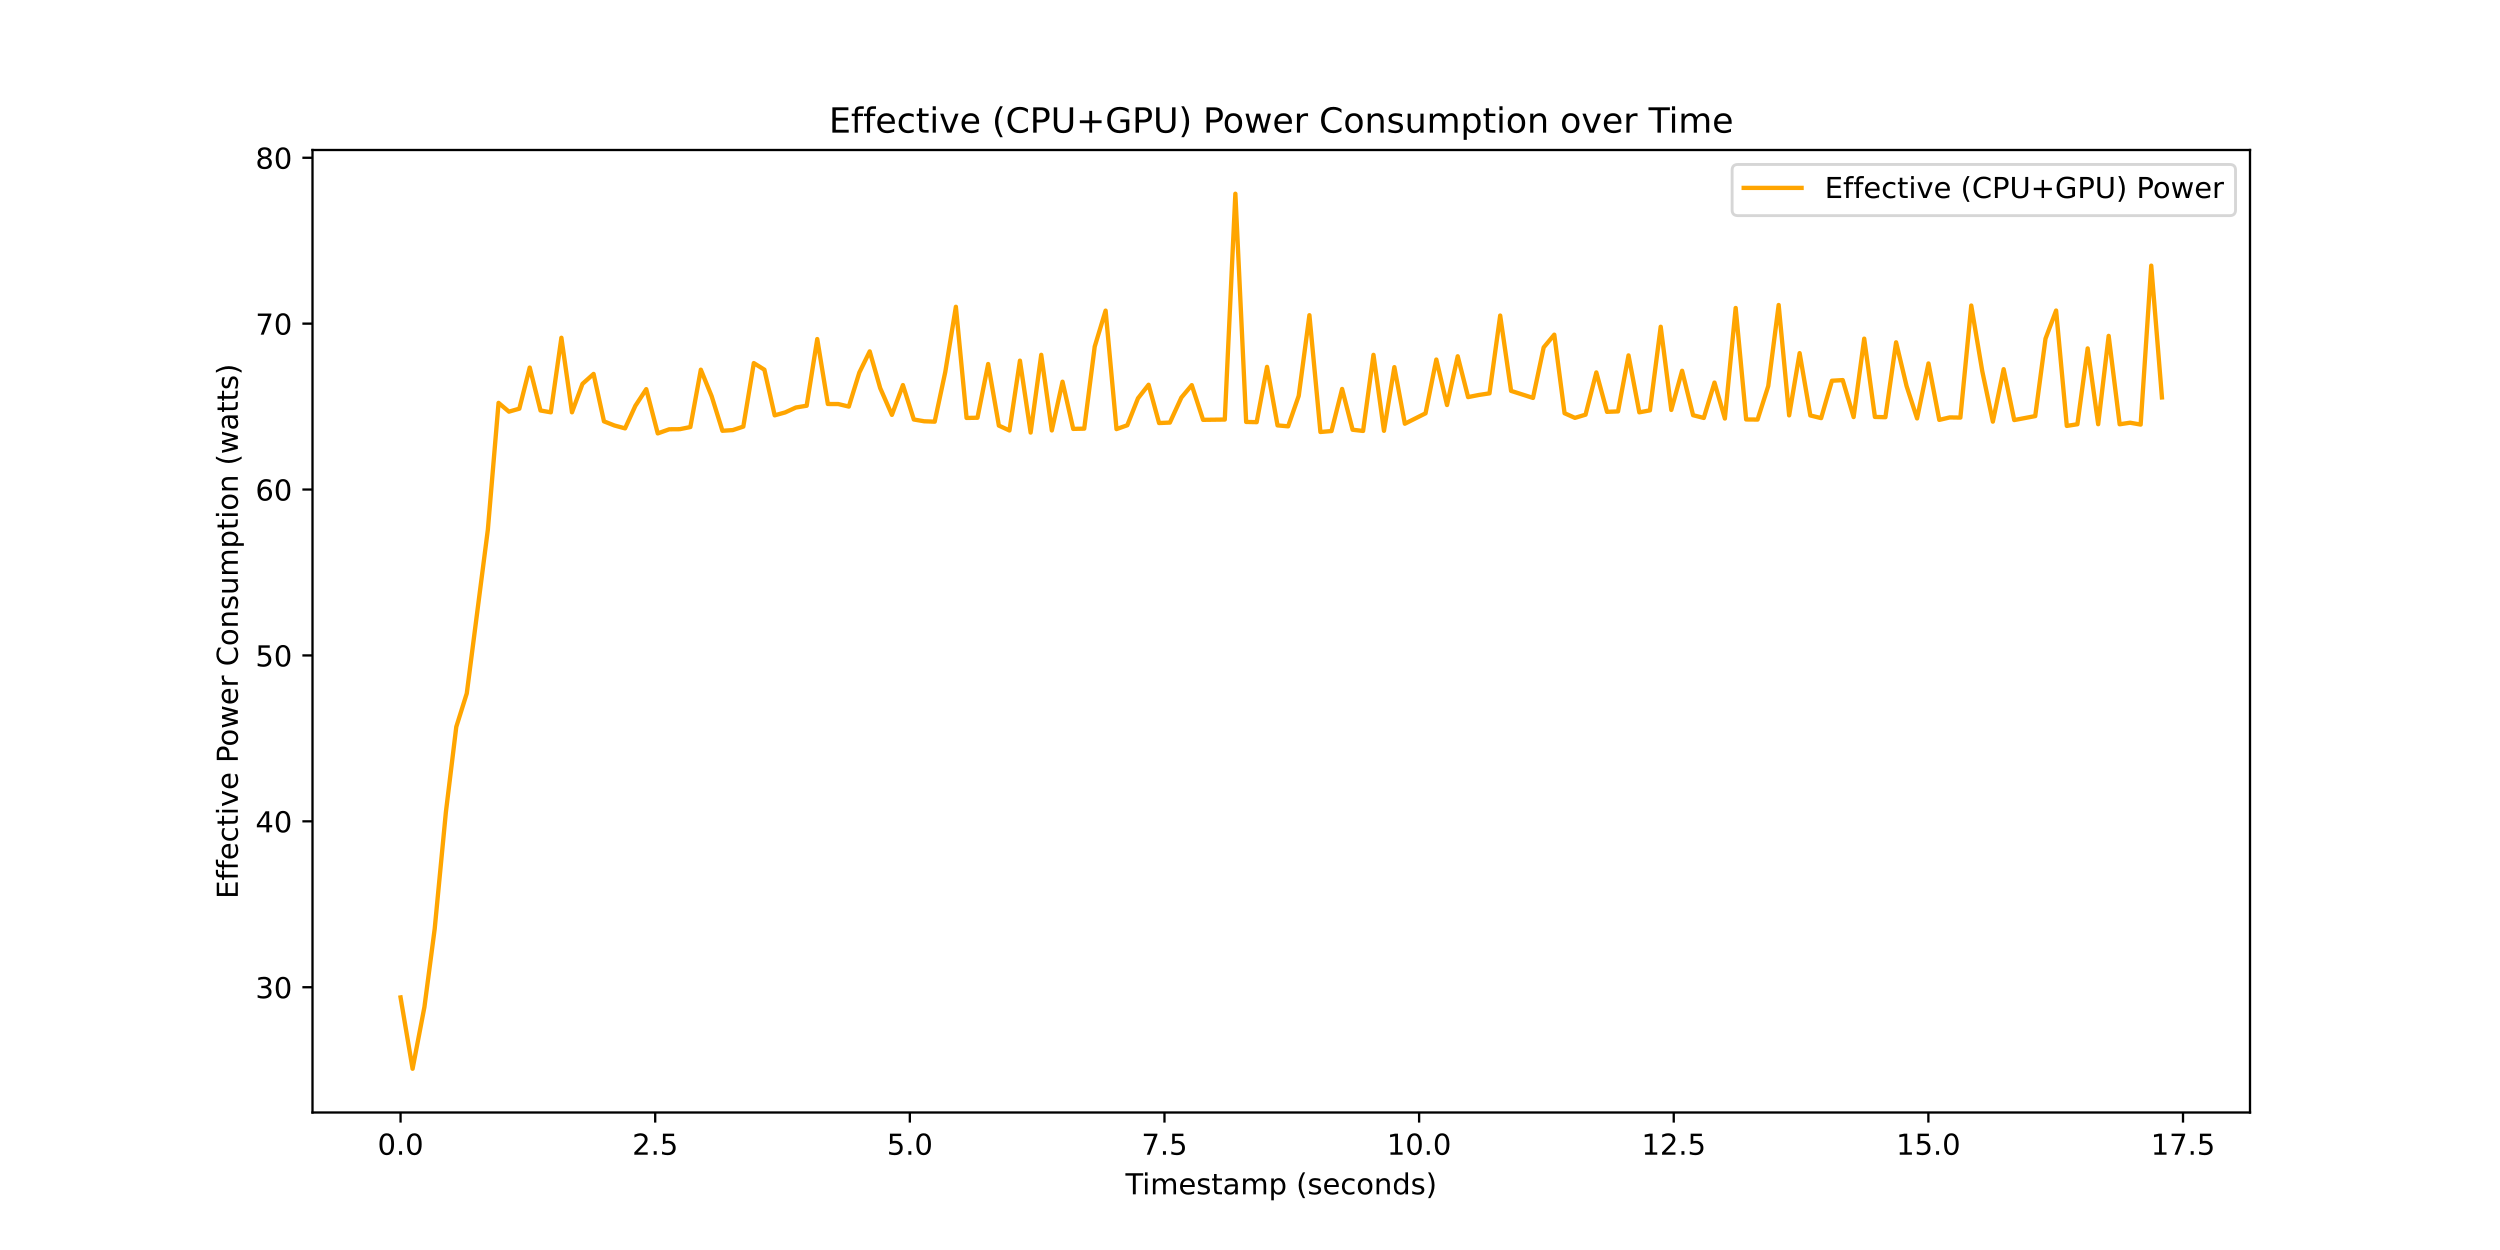
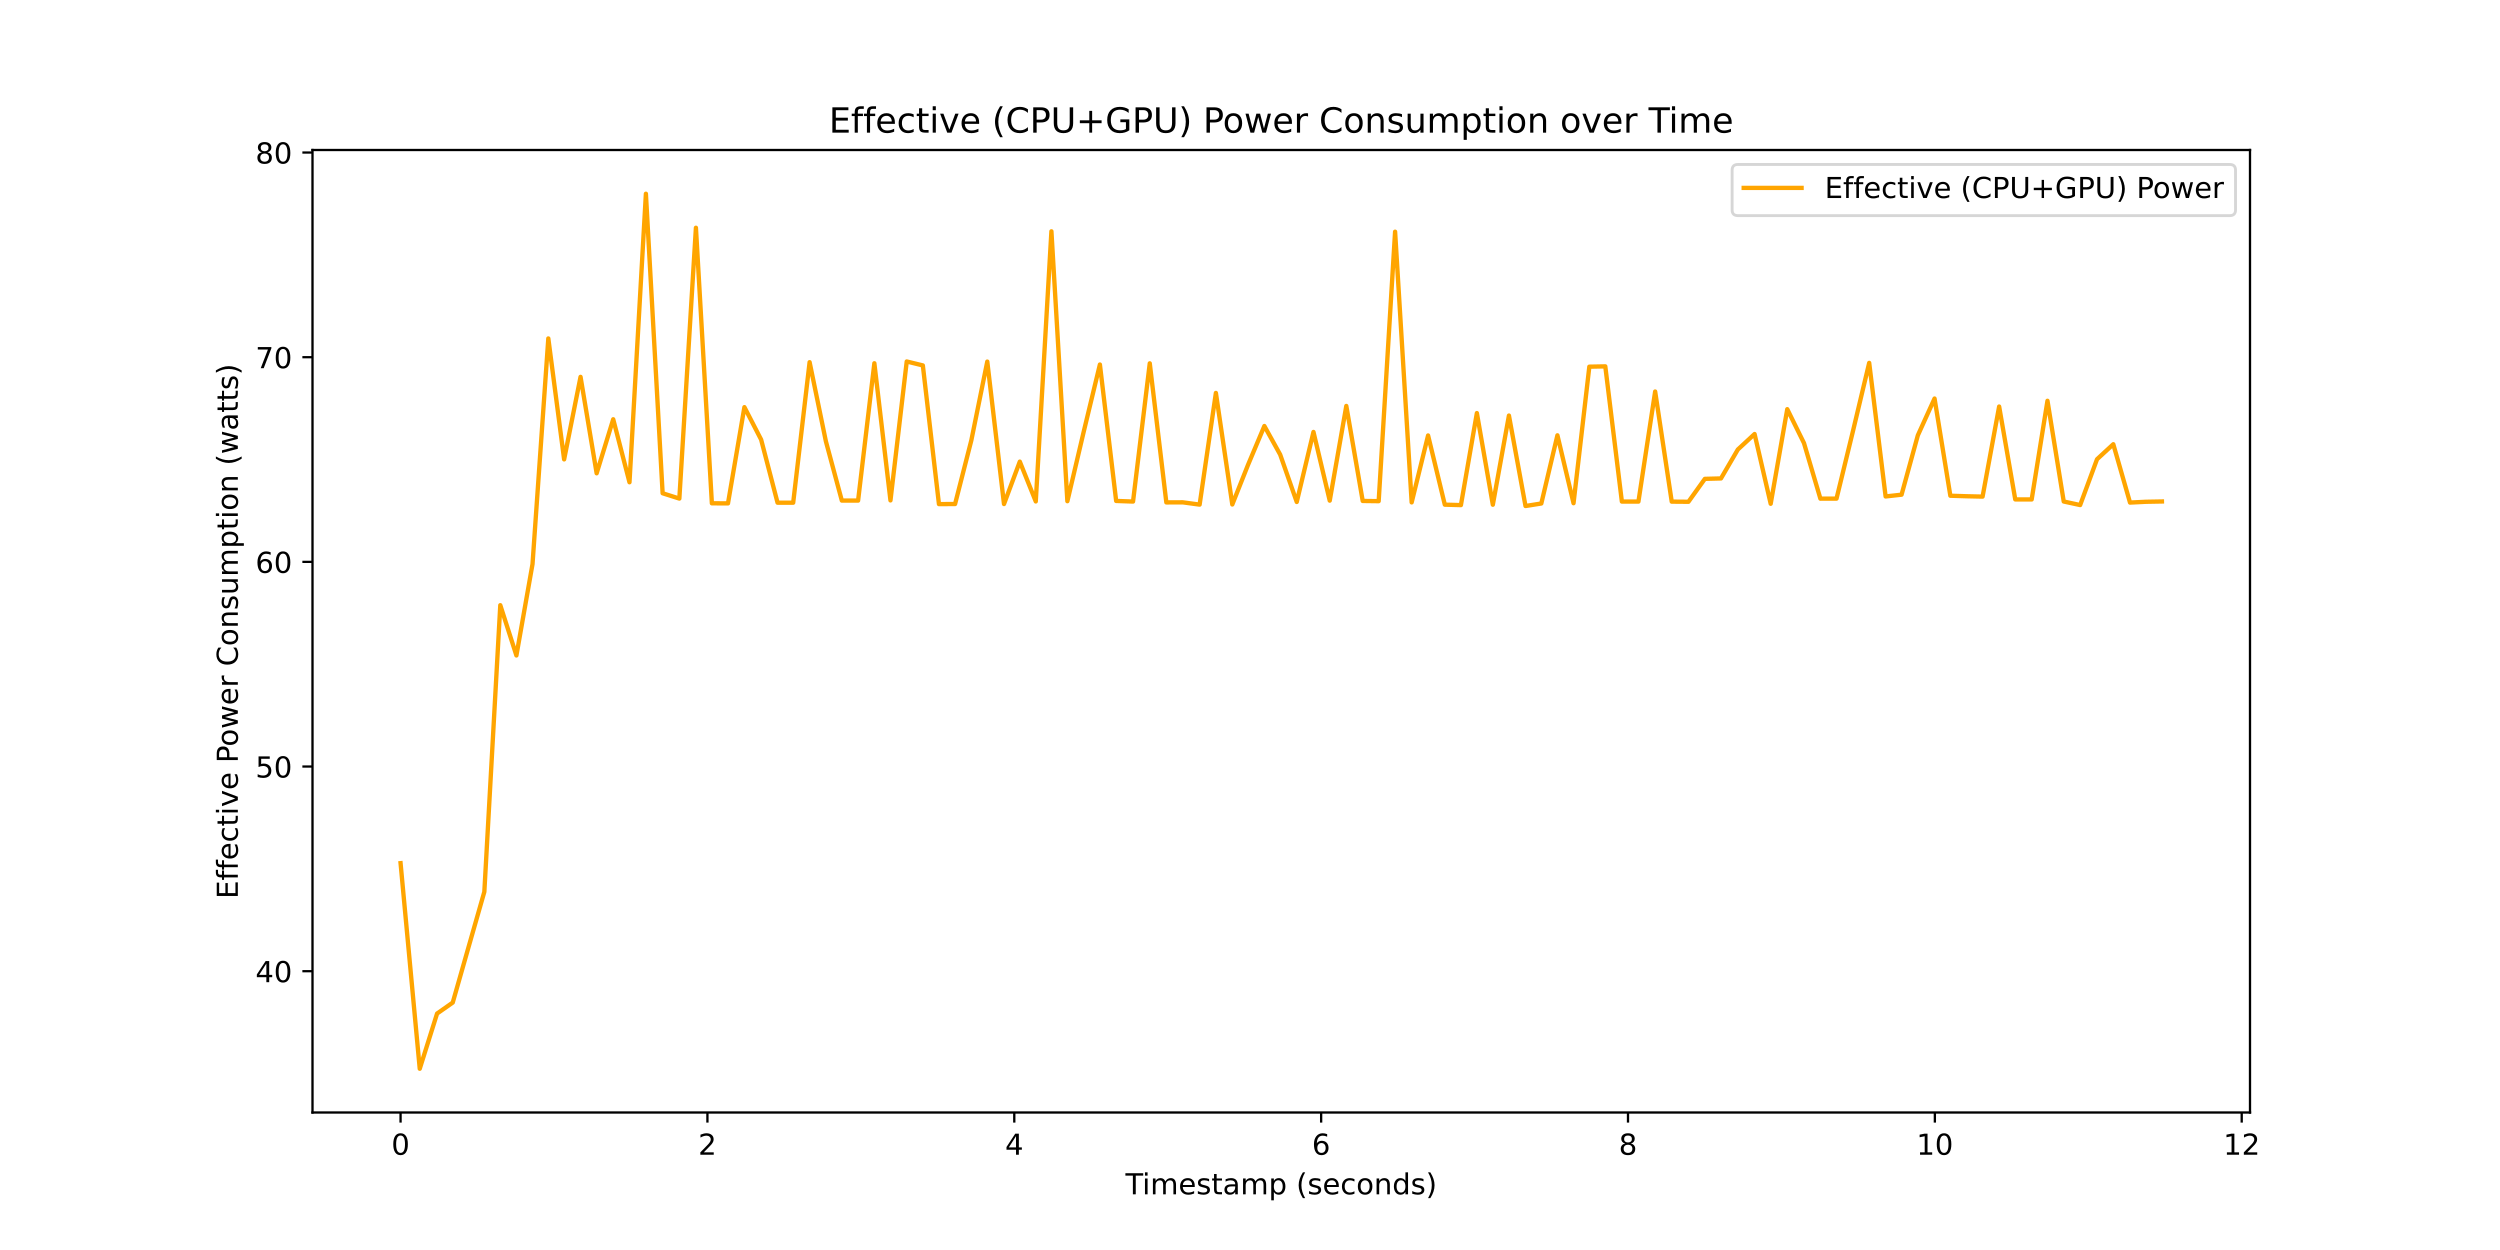
<svg xmlns="http://www.w3.org/2000/svg" xmlns:xlink="http://www.w3.org/1999/xlink" width="864pt" height="432pt" viewBox="0 0 864 432" version="1.1">
  <defs>
    <style type="text/css">*{stroke-linejoin: round; stroke-linecap: butt}</style>
  </defs>
  <g id="figure_1">
    <g id="patch_1">
      <path d="M 0 432  L 864 432  L 864 0  L 0 0  z " style="fill: #ffffff" />
    </g>
    <g id="axes_1">
      <g id="patch_2">
        <path d="M 108 384.48  L 777.6 384.48  L 777.6 51.84  L 108 51.84  z " style="fill: #ffffff" />
      </g>
      <g id="matplotlib.axis_1">
        <g id="xtick_1">
          <g id="line2d_1">
            <defs>
-               <path id="m650b37240f" d="M 0 0  L 0 3.5  " style="stroke: #000000; stroke-width: 0.8" />
+               <path id="me45b0691c6" d="M 0 0  L 0 3.5  " style="stroke: #000000; stroke-width: 0.8" />
            </defs>
            <g>
-               <use xlink:href="#m650b37240f" x="138.436" y="384.48" style="stroke: #000000; stroke-width: 0.8" />
+               <use xlink:href="#me45b0691c6" x="138.436" y="384.48" style="stroke: #000000; stroke-width: 0.8" />
            </g>
          </g>
          <g id="text_1">
-             <g transform="translate(130.4848 399.0784) scale(0.1 -0.1)">
+             <g transform="translate(135.2551 399.0784) scale(0.1 -0.1)">
              <defs>
                <path id="DejaVuSans-30" d="M 2034 4250  Q 1547 4250 1301 3770  Q 1056 3291 1056 2328  Q 1056 1369 1301 889  Q 1547 409 2034 409  Q 2525 409 2770 889  Q 3016 1369 3016 2328  Q 3016 3291 2770 3770  Q 2525 4250 2034 4250  z M 2034 4750  Q 2819 4750 3233 4129  Q 3647 3509 3647 2328  Q 3647 1150 3233 529  Q 2819 -91 2034 -91  Q 1250 -91 836 529  Q 422 1150 422 2328  Q 422 3509 836 4129  Q 1250 4750 2034 4750  z " transform="scale(0.015625)" />
-                 <path id="DejaVuSans-2e" d="M 684 794  L 1344 794  L 1344 0  L 684 0  L 684 794  z " transform="scale(0.015625)" />
              </defs>
              <use xlink:href="#DejaVuSans-30" />
-               <use xlink:href="#DejaVuSans-2e" x="63.623" />
-               <use xlink:href="#DejaVuSans-30" x="95.41" />
            </g>
          </g>
        </g>
        <g id="xtick_2">
          <g id="line2d_2">
            <g>
-               <use xlink:href="#m650b37240f" x="226.438" y="384.48" style="stroke: #000000; stroke-width: 0.8" />
+               <use xlink:href="#me45b0691c6" x="244.486" y="384.48" style="stroke: #000000; stroke-width: 0.8" />
            </g>
          </g>
          <g id="text_2">
-             <g transform="translate(218.4868 399.0784) scale(0.1 -0.1)">
+             <g transform="translate(241.3052 399.0784) scale(0.1 -0.1)">
              <defs>
                <path id="DejaVuSans-32" d="M 1228 531  L 3431 531  L 3431 0  L 469 0  L 469 531  Q 828 903 1448 1529  Q 2069 2156 2228 2338  Q 2531 2678 2651 2914  Q 2772 3150 2772 3378  Q 2772 3750 2511 3984  Q 2250 4219 1831 4219  Q 1534 4219 1204 4116  Q 875 4013 500 3803  L 500 4441  Q 881 4594 1212 4672  Q 1544 4750 1819 4750  Q 2544 4750 2975 4387  Q 3406 4025 3406 3419  Q 3406 3131 3298 2873  Q 3191 2616 2906 2266  Q 2828 2175 2409 1742  Q 1991 1309 1228 531  z " transform="scale(0.015625)" />
-                 <path id="DejaVuSans-35" d="M 691 4666  L 3169 4666  L 3169 4134  L 1269 4134  L 1269 2991  Q 1406 3038 1543 3061  Q 1681 3084 1819 3084  Q 2600 3084 3056 2656  Q 3513 2228 3513 1497  Q 3513 744 3044 326  Q 2575 -91 1722 -91  Q 1428 -91 1123 -41  Q 819 9 494 109  L 494 744  Q 775 591 1075 516  Q 1375 441 1709 441  Q 2250 441 2565 725  Q 2881 1009 2881 1497  Q 2881 1984 2565 2268  Q 2250 2553 1709 2553  Q 1456 2553 1204 2497  Q 953 2441 691 2322  L 691 4666  z " transform="scale(0.015625)" />
              </defs>
              <use xlink:href="#DejaVuSans-32" />
-               <use xlink:href="#DejaVuSans-2e" x="63.623" />
-               <use xlink:href="#DejaVuSans-35" x="95.41" />
            </g>
          </g>
        </g>
        <g id="xtick_3">
          <g id="line2d_3">
            <g>
-               <use xlink:href="#m650b37240f" x="314.44" y="384.48" style="stroke: #000000; stroke-width: 0.8" />
+               <use xlink:href="#me45b0691c6" x="350.536" y="384.48" style="stroke: #000000; stroke-width: 0.8" />
            </g>
          </g>
          <g id="text_3">
-             <g transform="translate(306.4888 399.0784) scale(0.1 -0.1)">
-               <use xlink:href="#DejaVuSans-35" />
-               <use xlink:href="#DejaVuSans-2e" x="63.623" />
-               <use xlink:href="#DejaVuSans-30" x="95.41" />
+             <g transform="translate(347.3552 399.0784) scale(0.1 -0.1)">
+               <defs>
+                 <path id="DejaVuSans-34" d="M 2419 4116  L 825 1625  L 2419 1625  L 2419 4116  z M 2253 4666  L 3047 4666  L 3047 1625  L 3713 1625  L 3713 1100  L 3047 1100  L 3047 0  L 2419 0  L 2419 1100  L 313 1100  L 313 1709  L 2253 4666  z " transform="scale(0.015625)" />
+               </defs>
+               <use xlink:href="#DejaVuSans-34" />
            </g>
          </g>
        </g>
        <g id="xtick_4">
          <g id="line2d_4">
            <g>
-               <use xlink:href="#m650b37240f" x="402.442" y="384.48" style="stroke: #000000; stroke-width: 0.8" />
+               <use xlink:href="#me45b0691c6" x="456.587" y="384.48" style="stroke: #000000; stroke-width: 0.8" />
            </g>
          </g>
          <g id="text_4">
-             <g transform="translate(394.4907 399.0784) scale(0.1 -0.1)">
-               <defs>
-                 <path id="DejaVuSans-37" d="M 525 4666  L 3525 4666  L 3525 4397  L 1831 0  L 1172 0  L 2766 4134  L 525 4134  L 525 4666  z " transform="scale(0.015625)" />
-               </defs>
-               <use xlink:href="#DejaVuSans-37" />
-               <use xlink:href="#DejaVuSans-2e" x="63.623" />
-               <use xlink:href="#DejaVuSans-35" x="95.41" />
+             <g transform="translate(453.4053 399.0784) scale(0.1 -0.1)">
+               <defs>
+                 <path id="DejaVuSans-36" d="M 2113 2584  Q 1688 2584 1439 2293  Q 1191 2003 1191 1497  Q 1191 994 1439 701  Q 1688 409 2113 409  Q 2538 409 2786 701  Q 3034 994 3034 1497  Q 3034 2003 2786 2293  Q 2538 2584 2113 2584  z M 3366 4563  L 3366 3988  Q 3128 4100 2886 4159  Q 2644 4219 2406 4219  Q 1781 4219 1451 3797  Q 1122 3375 1075 2522  Q 1259 2794 1537 2939  Q 1816 3084 2150 3084  Q 2853 3084 3261 2657  Q 3669 2231 3669 1497  Q 3669 778 3244 343  Q 2819 -91 2113 -91  Q 1303 -91 875 529  Q 447 1150 447 2328  Q 447 3434 972 4092  Q 1497 4750 2381 4750  Q 2619 4750 2861 4703  Q 3103 4656 3366 4563  z " transform="scale(0.015625)" />
+               </defs>
+               <use xlink:href="#DejaVuSans-36" />
            </g>
          </g>
        </g>
        <g id="xtick_5">
          <g id="line2d_5">
            <g>
-               <use xlink:href="#m650b37240f" x="490.444" y="384.48" style="stroke: #000000; stroke-width: 0.8" />
+               <use xlink:href="#me45b0691c6" x="562.637" y="384.48" style="stroke: #000000; stroke-width: 0.8" />
            </g>
          </g>
          <g id="text_5">
-             <g transform="translate(479.3115 399.0784) scale(0.1 -0.1)">
-               <defs>
-                 <path id="DejaVuSans-31" d="M 794 531  L 1825 531  L 1825 4091  L 703 3866  L 703 4441  L 1819 4666  L 2450 4666  L 2450 531  L 3481 531  L 3481 0  L 794 0  L 794 531  z " transform="scale(0.015625)" />
-               </defs>
-               <use xlink:href="#DejaVuSans-31" />
-               <use xlink:href="#DejaVuSans-30" x="63.623" />
-               <use xlink:href="#DejaVuSans-2e" x="127.246" />
-               <use xlink:href="#DejaVuSans-30" x="159.033" />
+             <g transform="translate(559.4553 399.0784) scale(0.1 -0.1)">
+               <defs>
+                 <path id="DejaVuSans-38" d="M 2034 2216  Q 1584 2216 1326 1975  Q 1069 1734 1069 1313  Q 1069 891 1326 650  Q 1584 409 2034 409  Q 2484 409 2743 651  Q 3003 894 3003 1313  Q 3003 1734 2745 1975  Q 2488 2216 2034 2216  z M 1403 2484  Q 997 2584 770 2862  Q 544 3141 544 3541  Q 544 4100 942 4425  Q 1341 4750 2034 4750  Q 2731 4750 3128 4425  Q 3525 4100 3525 3541  Q 3525 3141 3298 2862  Q 3072 2584 2669 2484  Q 3125 2378 3379 2068  Q 3634 1759 3634 1313  Q 3634 634 3220 271  Q 2806 -91 2034 -91  Q 1263 -91 848 271  Q 434 634 434 1313  Q 434 1759 690 2068  Q 947 2378 1403 2484  z M 1172 3481  Q 1172 3119 1398 2916  Q 1625 2713 2034 2713  Q 2441 2713 2670 2916  Q 2900 3119 2900 3481  Q 2900 3844 2670 4047  Q 2441 4250 2034 4250  Q 1625 4250 1398 4047  Q 1172 3844 1172 3481  z " transform="scale(0.015625)" />
+               </defs>
+               <use xlink:href="#DejaVuSans-38" />
            </g>
          </g>
        </g>
        <g id="xtick_6">
          <g id="line2d_6">
            <g>
-               <use xlink:href="#m650b37240f" x="578.446" y="384.48" style="stroke: #000000; stroke-width: 0.8" />
+               <use xlink:href="#me45b0691c6" x="668.687" y="384.48" style="stroke: #000000; stroke-width: 0.8" />
            </g>
          </g>
          <g id="text_6">
-             <g transform="translate(567.3134 399.0784) scale(0.1 -0.1)">
+             <g transform="translate(662.3241 399.0784) scale(0.1 -0.1)">
+               <defs>
+                 <path id="DejaVuSans-31" d="M 794 531  L 1825 531  L 1825 4091  L 703 3866  L 703 4441  L 1819 4666  L 2450 4666  L 2450 531  L 3481 531  L 3481 0  L 794 0  L 794 531  z " transform="scale(0.015625)" />
+               </defs>
+               <use xlink:href="#DejaVuSans-31" />
+               <use xlink:href="#DejaVuSans-30" x="63.623" />
+             </g>
+           </g>
+         </g>
+         <g id="xtick_7">
+           <g id="line2d_7">
+             <g>
+               <use xlink:href="#me45b0691c6" x="774.737" y="384.48" style="stroke: #000000; stroke-width: 0.8" />
+             </g>
+           </g>
+           <g id="text_7">
+             <g transform="translate(768.3741 399.0784) scale(0.1 -0.1)">
              <use xlink:href="#DejaVuSans-31" />
              <use xlink:href="#DejaVuSans-32" x="63.623" />
-               <use xlink:href="#DejaVuSans-2e" x="127.246" />
-               <use xlink:href="#DejaVuSans-35" x="159.033" />
-             </g>
-           </g>
-         </g>
-         <g id="xtick_7">
-           <g id="line2d_7">
-             <g>
-               <use xlink:href="#m650b37240f" x="666.448" y="384.48" style="stroke: #000000; stroke-width: 0.8" />
-             </g>
-           </g>
-           <g id="text_7">
-             <g transform="translate(655.3154 399.0784) scale(0.1 -0.1)">
-               <use xlink:href="#DejaVuSans-31" />
-               <use xlink:href="#DejaVuSans-35" x="63.623" />
-               <use xlink:href="#DejaVuSans-2e" x="127.246" />
-               <use xlink:href="#DejaVuSans-30" x="159.033" />
-             </g>
-           </g>
-         </g>
-         <g id="xtick_8">
-           <g id="line2d_8">
-             <g>
-               <use xlink:href="#m650b37240f" x="754.45" y="384.48" style="stroke: #000000; stroke-width: 0.8" />
-             </g>
-           </g>
-           <g id="text_8">
-             <g transform="translate(743.3174 399.0784) scale(0.1 -0.1)">
-               <use xlink:href="#DejaVuSans-31" />
-               <use xlink:href="#DejaVuSans-37" x="63.623" />
-               <use xlink:href="#DejaVuSans-2e" x="127.246" />
-               <use xlink:href="#DejaVuSans-35" x="159.033" />
-             </g>
-           </g>
-         </g>
-         <g id="text_9">
+             </g>
+           </g>
+         </g>
+         <g id="text_8">
          <g transform="translate(388.9648 412.7566) scale(0.1 -0.1)">
            <defs>
              <path id="DejaVuSans-54" d="M -19 4666  L 3928 4666  L 3928 4134  L 2272 4134  L 2272 0  L 1638 0  L 1638 4134  L -19 4134  L -19 4666  z " transform="scale(0.015625)" />
              <path id="DejaVuSans-69" d="M 603 3500  L 1178 3500  L 1178 0  L 603 0  L 603 3500  z M 603 4863  L 1178 4863  L 1178 4134  L 603 4134  L 603 4863  z " transform="scale(0.015625)" />
              <path id="DejaVuSans-6d" d="M 3328 2828  Q 3544 3216 3844 3400  Q 4144 3584 4550 3584  Q 5097 3584 5394 3201  Q 5691 2819 5691 2113  L 5691 0  L 5113 0  L 5113 2094  Q 5113 2597 4934 2840  Q 4756 3084 4391 3084  Q 3944 3084 3684 2787  Q 3425 2491 3425 1978  L 3425 0  L 2847 0  L 2847 2094  Q 2847 2600 2669 2842  Q 2491 3084 2119 3084  Q 1678 3084 1418 2786  Q 1159 2488 1159 1978  L 1159 0  L 581 0  L 581 3500  L 1159 3500  L 1159 2956  Q 1356 3278 1631 3431  Q 1906 3584 2284 3584  Q 2666 3584 2933 3390  Q 3200 3197 3328 2828  z " transform="scale(0.015625)" />
              <path id="DejaVuSans-65" d="M 3597 1894  L 3597 1613  L 953 1613  Q 991 1019 1311 708  Q 1631 397 2203 397  Q 2534 397 2845 478  Q 3156 559 3463 722  L 3463 178  Q 3153 47 2828 -22  Q 2503 -91 2169 -91  Q 1331 -91 842 396  Q 353 884 353 1716  Q 353 2575 817 3079  Q 1281 3584 2069 3584  Q 2775 3584 3186 3129  Q 3597 2675 3597 1894  z M 3022 2063  Q 3016 2534 2758 2815  Q 2500 3097 2075 3097  Q 1594 3097 1305 2825  Q 1016 2553 972 2059  L 3022 2063  z " transform="scale(0.015625)" />
              <path id="DejaVuSans-73" d="M 2834 3397  L 2834 2853  Q 2591 2978 2328 3040  Q 2066 3103 1784 3103  Q 1356 3103 1142 2972  Q 928 2841 928 2578  Q 928 2378 1081 2264  Q 1234 2150 1697 2047  L 1894 2003  Q 2506 1872 2764 1633  Q 3022 1394 3022 966  Q 3022 478 2636 193  Q 2250 -91 1575 -91  Q 1294 -91 989 -36  Q 684 19 347 128  L 347 722  Q 666 556 975 473  Q 1284 391 1588 391  Q 1994 391 2212 530  Q 2431 669 2431 922  Q 2431 1156 2273 1281  Q 2116 1406 1581 1522  L 1381 1569  Q 847 1681 609 1914  Q 372 2147 372 2553  Q 372 3047 722 3315  Q 1072 3584 1716 3584  Q 2034 3584 2315 3537  Q 2597 3491 2834 3397  z " transform="scale(0.015625)" />
              <path id="DejaVuSans-74" d="M 1172 4494  L 1172 3500  L 2356 3500  L 2356 3053  L 1172 3053  L 1172 1153  Q 1172 725 1289 603  Q 1406 481 1766 481  L 2356 481  L 2356 0  L 1766 0  Q 1100 0 847 248  Q 594 497 594 1153  L 594 3053  L 172 3053  L 172 3500  L 594 3500  L 594 4494  L 1172 4494  z " transform="scale(0.015625)" />
              <path id="DejaVuSans-61" d="M 2194 1759  Q 1497 1759 1228 1600  Q 959 1441 959 1056  Q 959 750 1161 570  Q 1363 391 1709 391  Q 2188 391 2477 730  Q 2766 1069 2766 1631  L 2766 1759  L 2194 1759  z M 3341 1997  L 3341 0  L 2766 0  L 2766 531  Q 2569 213 2275 61  Q 1981 -91 1556 -91  Q 1019 -91 701 211  Q 384 513 384 1019  Q 384 1609 779 1909  Q 1175 2209 1959 2209  L 2766 2209  L 2766 2266  Q 2766 2663 2505 2880  Q 2244 3097 1772 3097  Q 1472 3097 1187 3025  Q 903 2953 641 2809  L 641 3341  Q 956 3463 1253 3523  Q 1550 3584 1831 3584  Q 2591 3584 2966 3190  Q 3341 2797 3341 1997  z " transform="scale(0.015625)" />
              <path id="DejaVuSans-70" d="M 1159 525  L 1159 -1331  L 581 -1331  L 581 3500  L 1159 3500  L 1159 2969  Q 1341 3281 1617 3432  Q 1894 3584 2278 3584  Q 2916 3584 3314 3078  Q 3713 2572 3713 1747  Q 3713 922 3314 415  Q 2916 -91 2278 -91  Q 1894 -91 1617 61  Q 1341 213 1159 525  z M 3116 1747  Q 3116 2381 2855 2742  Q 2594 3103 2138 3103  Q 1681 3103 1420 2742  Q 1159 2381 1159 1747  Q 1159 1113 1420 752  Q 1681 391 2138 391  Q 2594 391 2855 752  Q 3116 1113 3116 1747  z " transform="scale(0.015625)" />
              <path id="DejaVuSans-20" transform="scale(0.015625)" />
              <path id="DejaVuSans-28" d="M 1984 4856  Q 1566 4138 1362 3434  Q 1159 2731 1159 2009  Q 1159 1288 1364 580  Q 1569 -128 1984 -844  L 1484 -844  Q 1016 -109 783 600  Q 550 1309 550 2009  Q 550 2706 781 3412  Q 1013 4119 1484 4856  L 1984 4856  z " transform="scale(0.015625)" />
              <path id="DejaVuSans-63" d="M 3122 3366  L 3122 2828  Q 2878 2963 2633 3030  Q 2388 3097 2138 3097  Q 1578 3097 1268 2742  Q 959 2388 959 1747  Q 959 1106 1268 751  Q 1578 397 2138 397  Q 2388 397 2633 464  Q 2878 531 3122 666  L 3122 134  Q 2881 22 2623 -34  Q 2366 -91 2075 -91  Q 1284 -91 818 406  Q 353 903 353 1747  Q 353 2603 823 3093  Q 1294 3584 2113 3584  Q 2378 3584 2631 3529  Q 2884 3475 3122 3366  z " transform="scale(0.015625)" />
              <path id="DejaVuSans-6f" d="M 1959 3097  Q 1497 3097 1228 2736  Q 959 2375 959 1747  Q 959 1119 1226 758  Q 1494 397 1959 397  Q 2419 397 2687 759  Q 2956 1122 2956 1747  Q 2956 2369 2687 2733  Q 2419 3097 1959 3097  z M 1959 3584  Q 2709 3584 3137 3096  Q 3566 2609 3566 1747  Q 3566 888 3137 398  Q 2709 -91 1959 -91  Q 1206 -91 779 398  Q 353 888 353 1747  Q 353 2609 779 3096  Q 1206 3584 1959 3584  z " transform="scale(0.015625)" />
              <path id="DejaVuSans-6e" d="M 3513 2113  L 3513 0  L 2938 0  L 2938 2094  Q 2938 2591 2744 2837  Q 2550 3084 2163 3084  Q 1697 3084 1428 2787  Q 1159 2491 1159 1978  L 1159 0  L 581 0  L 581 3500  L 1159 3500  L 1159 2956  Q 1366 3272 1645 3428  Q 1925 3584 2291 3584  Q 2894 3584 3203 3211  Q 3513 2838 3513 2113  z " transform="scale(0.015625)" />
              <path id="DejaVuSans-64" d="M 2906 2969  L 2906 4863  L 3481 4863  L 3481 0  L 2906 0  L 2906 525  Q 2725 213 2448 61  Q 2172 -91 1784 -91  Q 1150 -91 751 415  Q 353 922 353 1747  Q 353 2572 751 3078  Q 1150 3584 1784 3584  Q 2172 3584 2448 3432  Q 2725 3281 2906 2969  z M 947 1747  Q 947 1113 1208 752  Q 1469 391 1925 391  Q 2381 391 2643 752  Q 2906 1113 2906 1747  Q 2906 2381 2643 2742  Q 2381 3103 1925 3103  Q 1469 3103 1208 2742  Q 947 2381 947 1747  z " transform="scale(0.015625)" />
              <path id="DejaVuSans-29" d="M 513 4856  L 1013 4856  Q 1481 4119 1714 3412  Q 1947 2706 1947 2009  Q 1947 1309 1714 600  Q 1481 -109 1013 -844  L 513 -844  Q 928 -128 1133 580  Q 1338 1288 1338 2009  Q 1338 2731 1133 3434  Q 928 4138 513 4856  z " transform="scale(0.015625)" />
            </defs>
            <use xlink:href="#DejaVuSans-54" />
            <use xlink:href="#DejaVuSans-69" x="57.959" />
            <use xlink:href="#DejaVuSans-6d" x="85.742" />
            <use xlink:href="#DejaVuSans-65" x="183.154" />
            <use xlink:href="#DejaVuSans-73" x="244.678" />
            <use xlink:href="#DejaVuSans-74" x="296.777" />
            <use xlink:href="#DejaVuSans-61" x="335.986" />
            <use xlink:href="#DejaVuSans-6d" x="397.266" />
            <use xlink:href="#DejaVuSans-70" x="494.678" />
            <use xlink:href="#DejaVuSans-20" x="558.154" />
            <use xlink:href="#DejaVuSans-28" x="589.941" />
            <use xlink:href="#DejaVuSans-73" x="628.955" />
            <use xlink:href="#DejaVuSans-65" x="681.055" />
            <use xlink:href="#DejaVuSans-63" x="742.578" />
            <use xlink:href="#DejaVuSans-6f" x="797.559" />
            <use xlink:href="#DejaVuSans-6e" x="858.74" />
            <use xlink:href="#DejaVuSans-64" x="922.119" />
            <use xlink:href="#DejaVuSans-73" x="985.596" />
            <use xlink:href="#DejaVuSans-29" x="1037.695" />
          </g>
        </g>
      </g>
      <g id="matplotlib.axis_2">
        <g id="ytick_1">
+           <g id="line2d_8">
+             <defs>
+               <path id="m95f45c51ab" d="M 0 0  L -3.5 0  " style="stroke: #000000; stroke-width: 0.8" />
+             </defs>
+             <g>
+               <use xlink:href="#m95f45c51ab" x="108" y="335.644" style="stroke: #000000; stroke-width: 0.8" />
+             </g>
+           </g>
+           <g id="text_9">
+             <g transform="translate(88.275 339.4431) scale(0.1 -0.1)">
+               <use xlink:href="#DejaVuSans-34" />
+               <use xlink:href="#DejaVuSans-30" x="63.623" />
+             </g>
+           </g>
+         </g>
+         <g id="ytick_2">
          <g id="line2d_9">
-             <defs>
-               <path id="mc150e9b4d1" d="M 0 0  L -3.5 0  " style="stroke: #000000; stroke-width: 0.8" />
-             </defs>
-             <g>
-               <use xlink:href="#mc150e9b4d1" x="108" y="341.188" style="stroke: #000000; stroke-width: 0.8" />
+             <g>
+               <use xlink:href="#m95f45c51ab" x="108" y="264.912" style="stroke: #000000; stroke-width: 0.8" />
            </g>
          </g>
          <g id="text_10">
-             <g transform="translate(88.275 344.9874) scale(0.1 -0.1)">
-               <defs>
-                 <path id="DejaVuSans-33" d="M 2597 2516  Q 3050 2419 3304 2112  Q 3559 1806 3559 1356  Q 3559 666 3084 287  Q 2609 -91 1734 -91  Q 1441 -91 1130 -33  Q 819 25 488 141  L 488 750  Q 750 597 1062 519  Q 1375 441 1716 441  Q 2309 441 2620 675  Q 2931 909 2931 1356  Q 2931 1769 2642 2001  Q 2353 2234 1838 2234  L 1294 2234  L 1294 2753  L 1863 2753  Q 2328 2753 2575 2939  Q 2822 3125 2822 3475  Q 2822 3834 2567 4026  Q 2313 4219 1838 4219  Q 1578 4219 1281 4162  Q 984 4106 628 3988  L 628 4550  Q 988 4650 1302 4700  Q 1616 4750 1894 4750  Q 2613 4750 3031 4423  Q 3450 4097 3450 3541  Q 3450 3153 3228 2886  Q 3006 2619 2597 2516  z " transform="scale(0.015625)" />
-               </defs>
-               <use xlink:href="#DejaVuSans-33" />
-               <use xlink:href="#DejaVuSans-30" x="63.623" />
-             </g>
-           </g>
-         </g>
-         <g id="ytick_2">
+             <g transform="translate(88.275 268.711) scale(0.1 -0.1)">
+               <defs>
+                 <path id="DejaVuSans-35" d="M 691 4666  L 3169 4666  L 3169 4134  L 1269 4134  L 1269 2991  Q 1406 3038 1543 3061  Q 1681 3084 1819 3084  Q 2600 3084 3056 2656  Q 3513 2228 3513 1497  Q 3513 744 3044 326  Q 2575 -91 1722 -91  Q 1428 -91 1123 -41  Q 819 9 494 109  L 494 744  Q 775 591 1075 516  Q 1375 441 1709 441  Q 2250 441 2565 725  Q 2881 1009 2881 1497  Q 2881 1984 2565 2268  Q 2250 2553 1709 2553  Q 1456 2553 1204 2497  Q 953 2441 691 2322  L 691 4666  z " transform="scale(0.015625)" />
+               </defs>
+               <use xlink:href="#DejaVuSans-35" />
+               <use xlink:href="#DejaVuSans-30" x="63.623" />
+             </g>
+           </g>
+         </g>
+         <g id="ytick_3">
          <g id="line2d_10">
            <g>
-               <use xlink:href="#mc150e9b4d1" x="108" y="283.854" style="stroke: #000000; stroke-width: 0.8" />
+               <use xlink:href="#m95f45c51ab" x="108" y="194.18" style="stroke: #000000; stroke-width: 0.8" />
            </g>
          </g>
          <g id="text_11">
-             <g transform="translate(88.275 287.6532) scale(0.1 -0.1)">
-               <defs>
-                 <path id="DejaVuSans-34" d="M 2419 4116  L 825 1625  L 2419 1625  L 2419 4116  z M 2253 4666  L 3047 4666  L 3047 1625  L 3713 1625  L 3713 1100  L 3047 1100  L 3047 0  L 2419 0  L 2419 1100  L 313 1100  L 313 1709  L 2253 4666  z " transform="scale(0.015625)" />
-               </defs>
-               <use xlink:href="#DejaVuSans-34" />
-               <use xlink:href="#DejaVuSans-30" x="63.623" />
-             </g>
-           </g>
-         </g>
-         <g id="ytick_3">
+             <g transform="translate(88.275 197.979) scale(0.1 -0.1)">
+               <use xlink:href="#DejaVuSans-36" />
+               <use xlink:href="#DejaVuSans-30" x="63.623" />
+             </g>
+           </g>
+         </g>
+         <g id="ytick_4">
          <g id="line2d_11">
            <g>
-               <use xlink:href="#mc150e9b4d1" x="108" y="226.52" style="stroke: #000000; stroke-width: 0.8" />
+               <use xlink:href="#m95f45c51ab" x="108" y="123.448" style="stroke: #000000; stroke-width: 0.8" />
            </g>
          </g>
          <g id="text_12">
-             <g transform="translate(88.275 230.3189) scale(0.1 -0.1)">
-               <use xlink:href="#DejaVuSans-35" />
-               <use xlink:href="#DejaVuSans-30" x="63.623" />
-             </g>
-           </g>
-         </g>
-         <g id="ytick_4">
+             <g transform="translate(88.275 127.247) scale(0.1 -0.1)">
+               <defs>
+                 <path id="DejaVuSans-37" d="M 525 4666  L 3525 4666  L 3525 4397  L 1831 0  L 1172 0  L 2766 4134  L 525 4134  L 525 4666  z " transform="scale(0.015625)" />
+               </defs>
+               <use xlink:href="#DejaVuSans-37" />
+               <use xlink:href="#DejaVuSans-30" x="63.623" />
+             </g>
+           </g>
+         </g>
+         <g id="ytick_5">
          <g id="line2d_12">
            <g>
-               <use xlink:href="#mc150e9b4d1" x="108" y="169.185" style="stroke: #000000; stroke-width: 0.8" />
+               <use xlink:href="#m95f45c51ab" x="108" y="52.716" style="stroke: #000000; stroke-width: 0.8" />
            </g>
          </g>
          <g id="text_13">
-             <g transform="translate(88.275 172.9847) scale(0.1 -0.1)">
-               <defs>
-                 <path id="DejaVuSans-36" d="M 2113 2584  Q 1688 2584 1439 2293  Q 1191 2003 1191 1497  Q 1191 994 1439 701  Q 1688 409 2113 409  Q 2538 409 2786 701  Q 3034 994 3034 1497  Q 3034 2003 2786 2293  Q 2538 2584 2113 2584  z M 3366 4563  L 3366 3988  Q 3128 4100 2886 4159  Q 2644 4219 2406 4219  Q 1781 4219 1451 3797  Q 1122 3375 1075 2522  Q 1259 2794 1537 2939  Q 1816 3084 2150 3084  Q 2853 3084 3261 2657  Q 3669 2231 3669 1497  Q 3669 778 3244 343  Q 2819 -91 2113 -91  Q 1303 -91 875 529  Q 447 1150 447 2328  Q 447 3434 972 4092  Q 1497 4750 2381 4750  Q 2619 4750 2861 4703  Q 3103 4656 3366 4563  z " transform="scale(0.015625)" />
-               </defs>
-               <use xlink:href="#DejaVuSans-36" />
-               <use xlink:href="#DejaVuSans-30" x="63.623" />
-             </g>
-           </g>
-         </g>
-         <g id="ytick_5">
-           <g id="line2d_13">
-             <g>
-               <use xlink:href="#mc150e9b4d1" x="108" y="111.851" style="stroke: #000000; stroke-width: 0.8" />
-             </g>
-           </g>
-           <g id="text_14">
-             <g transform="translate(88.275 115.6505) scale(0.1 -0.1)">
-               <use xlink:href="#DejaVuSans-37" />
-               <use xlink:href="#DejaVuSans-30" x="63.623" />
-             </g>
-           </g>
-         </g>
-         <g id="ytick_6">
-           <g id="line2d_14">
-             <g>
-               <use xlink:href="#mc150e9b4d1" x="108" y="54.517" style="stroke: #000000; stroke-width: 0.8" />
-             </g>
-           </g>
-           <g id="text_15">
-             <g transform="translate(88.275 58.31626) scale(0.1 -0.1)">
-               <defs>
-                 <path id="DejaVuSans-38" d="M 2034 2216  Q 1584 2216 1326 1975  Q 1069 1734 1069 1313  Q 1069 891 1326 650  Q 1584 409 2034 409  Q 2484 409 2743 651  Q 3003 894 3003 1313  Q 3003 1734 2745 1975  Q 2488 2216 2034 2216  z M 1403 2484  Q 997 2584 770 2862  Q 544 3141 544 3541  Q 544 4100 942 4425  Q 1341 4750 2034 4750  Q 2731 4750 3128 4425  Q 3525 4100 3525 3541  Q 3525 3141 3298 2862  Q 3072 2584 2669 2484  Q 3125 2378 3379 2068  Q 3634 1759 3634 1313  Q 3634 634 3220 271  Q 2806 -91 2034 -91  Q 1263 -91 848 271  Q 434 634 434 1313  Q 434 1759 690 2068  Q 947 2378 1403 2484  z M 1172 3481  Q 1172 3119 1398 2916  Q 1625 2713 2034 2713  Q 2441 2713 2670 2916  Q 2900 3119 2900 3481  Q 2900 3844 2670 4047  Q 2441 4250 2034 4250  Q 1625 4250 1398 4047  Q 1172 3844 1172 3481  z " transform="scale(0.015625)" />
-               </defs>
+             <g transform="translate(88.275 56.51491) scale(0.1 -0.1)">
              <use xlink:href="#DejaVuSans-38" />
              <use xlink:href="#DejaVuSans-30" x="63.623" />
            </g>
          </g>
        </g>
-         <g id="text_16">
+         <g id="text_14">
          <g transform="translate(82.19531 310.6264) rotate(-90) scale(0.1 -0.1)">
            <defs>
              <path id="DejaVuSans-45" d="M 628 4666  L 3578 4666  L 3578 4134  L 1259 4134  L 1259 2753  L 3481 2753  L 3481 2222  L 1259 2222  L 1259 531  L 3634 531  L 3634 0  L 628 0  L 628 4666  z " transform="scale(0.015625)" />
              <path id="DejaVuSans-66" d="M 2375 4863  L 2375 4384  L 1825 4384  Q 1516 4384 1395 4259  Q 1275 4134 1275 3809  L 1275 3500  L 2222 3500  L 2222 3053  L 1275 3053  L 1275 0  L 697 0  L 697 3053  L 147 3053  L 147 3500  L 697 3500  L 697 3744  Q 697 4328 969 4595  Q 1241 4863 1831 4863  L 2375 4863  z " transform="scale(0.015625)" />
              <path id="DejaVuSans-76" d="M 191 3500  L 800 3500  L 1894 563  L 2988 3500  L 3597 3500  L 2284 0  L 1503 0  L 191 3500  z " transform="scale(0.015625)" />
              <path id="DejaVuSans-50" d="M 1259 4147  L 1259 2394  L 2053 2394  Q 2494 2394 2734 2622  Q 2975 2850 2975 3272  Q 2975 3691 2734 3919  Q 2494 4147 2053 4147  L 1259 4147  z M 628 4666  L 2053 4666  Q 2838 4666 3239 4311  Q 3641 3956 3641 3272  Q 3641 2581 3239 2228  Q 2838 1875 2053 1875  L 1259 1875  L 1259 0  L 628 0  L 628 4666  z " transform="scale(0.015625)" />
              <path id="DejaVuSans-77" d="M 269 3500  L 844 3500  L 1563 769  L 2278 3500  L 2956 3500  L 3675 769  L 4391 3500  L 4966 3500  L 4050 0  L 3372 0  L 2619 2869  L 1863 0  L 1184 0  L 269 3500  z " transform="scale(0.015625)" />
              <path id="DejaVuSans-72" d="M 2631 2963  Q 2534 3019 2420 3045  Q 2306 3072 2169 3072  Q 1681 3072 1420 2755  Q 1159 2438 1159 1844  L 1159 0  L 581 0  L 581 3500  L 1159 3500  L 1159 2956  Q 1341 3275 1631 3429  Q 1922 3584 2338 3584  Q 2397 3584 2469 3576  Q 2541 3569 2628 3553  L 2631 2963  z " transform="scale(0.015625)" />
              <path id="DejaVuSans-43" d="M 4122 4306  L 4122 3641  Q 3803 3938 3442 4084  Q 3081 4231 2675 4231  Q 1875 4231 1450 3742  Q 1025 3253 1025 2328  Q 1025 1406 1450 917  Q 1875 428 2675 428  Q 3081 428 3442 575  Q 3803 722 4122 1019  L 4122 359  Q 3791 134 3420 21  Q 3050 -91 2638 -91  Q 1578 -91 968 557  Q 359 1206 359 2328  Q 359 3453 968 4101  Q 1578 4750 2638 4750  Q 3056 4750 3426 4639  Q 3797 4528 4122 4306  z " transform="scale(0.015625)" />
              <path id="DejaVuSans-75" d="M 544 1381  L 544 3500  L 1119 3500  L 1119 1403  Q 1119 906 1312 657  Q 1506 409 1894 409  Q 2359 409 2629 706  Q 2900 1003 2900 1516  L 2900 3500  L 3475 3500  L 3475 0  L 2900 0  L 2900 538  Q 2691 219 2414 64  Q 2138 -91 1772 -91  Q 1169 -91 856 284  Q 544 659 544 1381  z M 1991 3584  L 1991 3584  z " transform="scale(0.015625)" />
            </defs>
            <use xlink:href="#DejaVuSans-45" />
            <use xlink:href="#DejaVuSans-66" x="63.184" />
            <use xlink:href="#DejaVuSans-66" x="98.389" />
            <use xlink:href="#DejaVuSans-65" x="133.594" />
            <use xlink:href="#DejaVuSans-63" x="195.117" />
            <use xlink:href="#DejaVuSans-74" x="250.098" />
            <use xlink:href="#DejaVuSans-69" x="289.307" />
            <use xlink:href="#DejaVuSans-76" x="317.09" />
            <use xlink:href="#DejaVuSans-65" x="376.27" />
            <use xlink:href="#DejaVuSans-20" x="437.793" />
            <use xlink:href="#DejaVuSans-50" x="469.58" />
            <use xlink:href="#DejaVuSans-6f" x="526.258" />
            <use xlink:href="#DejaVuSans-77" x="587.439" />
            <use xlink:href="#DejaVuSans-65" x="669.227" />
            <use xlink:href="#DejaVuSans-72" x="730.75" />
            <use xlink:href="#DejaVuSans-20" x="771.863" />
            <use xlink:href="#DejaVuSans-43" x="803.65" />
            <use xlink:href="#DejaVuSans-6f" x="873.475" />
            <use xlink:href="#DejaVuSans-6e" x="934.656" />
            <use xlink:href="#DejaVuSans-73" x="998.035" />
            <use xlink:href="#DejaVuSans-75" x="1050.135" />
            <use xlink:href="#DejaVuSans-6d" x="1113.514" />
            <use xlink:href="#DejaVuSans-70" x="1210.926" />
            <use xlink:href="#DejaVuSans-74" x="1274.402" />
            <use xlink:href="#DejaVuSans-69" x="1313.611" />
            <use xlink:href="#DejaVuSans-6f" x="1341.395" />
            <use xlink:href="#DejaVuSans-6e" x="1402.576" />
            <use xlink:href="#DejaVuSans-20" x="1465.955" />
            <use xlink:href="#DejaVuSans-28" x="1497.742" />
            <use xlink:href="#DejaVuSans-77" x="1536.756" />
            <use xlink:href="#DejaVuSans-61" x="1618.543" />
            <use xlink:href="#DejaVuSans-74" x="1679.822" />
            <use xlink:href="#DejaVuSans-74" x="1719.031" />
            <use xlink:href="#DejaVuSans-73" x="1758.24" />
            <use xlink:href="#DejaVuSans-29" x="1810.34" />
          </g>
        </g>
      </g>
-       <g id="line2d_15">
-         <path d="M 138.436 344.71  L 142.59 369.36  L 146.673 348.074  L 150.229 321.012  L 154.101 280.66  L 157.691 251.208  L 161.317 239.638  L 168.603 183.049  L 172.3 139.238  L 175.89 142.261  L 179.48 141.241  L 183.071 127.038  L 186.802 141.866  L 190.358 142.496  L 194.018 116.737  L 197.679 142.491  L 201.305 132.66  L 205.142 129.232  L 208.732 145.621  L 212.358 147.054  L 216.019 148.046  L 219.574 140.267  L 223.341 134.501  L 227.318 149.784  L 231.296 148.362  L 234.922 148.327  L 238.583 147.588  L 242.208 127.769  L 245.94 136.916  L 249.671 148.872  L 253.226 148.643  L 256.887 147.433  L 260.513 125.486  L 264.174 127.764  L 267.729 143.54  L 271.355 142.531  L 275.051 140.839  L 278.782 140.22  L 282.443 117.177  L 286.104 139.618  L 289.729 139.641  L 293.355 140.518  L 296.981 128.771  L 300.571 121.441  L 304.197 134.124  L 308.245 143.374  L 312.047 133.085  L 315.813 144.979  L 319.404 145.592  L 323.029 145.73  L 326.69 128.534  L 330.351 106.026  L 334.047 144.44  L 337.814 144.371  L 341.51 125.804  L 345.206 147.083  L 348.867 148.775  L 352.492 124.646  L 356.188 149.485  L 359.849 122.631  L 363.51 148.757  L 367.206 131.922  L 370.902 148.224  L 374.704 148.138  L 378.33 119.798  L 382.096 107.357  L 385.863 148.293  L 389.594 146.968  L 393.29 137.649  L 396.951 132.97  L 400.577 146.2  L 404.308 146.045  L 408.286 137.392  L 411.876 133.105  L 415.783 145.094  L 423.281 144.996  L 426.942 66.96  L 430.673 145.822  L 434.299 145.902  L 437.889 126.798  L 441.515 147.014  L 445.176 147.341  L 448.837 136.802  L 452.533 108.937  L 456.335 149.291  L 460.172 148.969  L 463.832 134.428  L 467.458 148.517  L 471.084 148.935  L 474.674 122.643  L 478.3 148.883  L 481.89 126.891  L 485.516 146.435  L 492.662 142.846  L 496.393 124.262  L 500.089 139.974  L 503.785 123.133  L 507.376 137.239  L 511.072 136.505  L 514.768 135.943  L 518.464 109.06  L 522.231 135.089  L 529.799 137.52  L 533.495 120.071  L 537.156 115.665  L 540.711 142.812  L 544.301 144.417  L 547.962 143.311  L 551.694 128.717  L 555.39 142.33  L 559.191 142.175  L 562.817 122.83  L 566.548 142.496  L 570.209 141.82  L 573.941 112.929  L 577.601 141.671  L 581.333 128.145  L 585.134 143.5  L 588.83 144.44  L 592.527 132.222  L 596.117 144.646  L 599.848 106.441  L 603.474 144.962  L 607.416 145.002  L 611.113 133.407  L 614.703 105.41  L 618.329 143.551  L 621.954 122.054  L 625.651 143.58  L 629.382 144.497  L 633.113 131.585  L 636.844 131.363  L 640.611 144.125  L 644.272 117.039  L 647.968 144.09  L 651.593 144.188  L 655.29 118.31  L 658.915 133.439  L 662.541 144.601  L 666.483 125.61  L 670.215 145.111  L 673.84 144.257  L 677.501 144.32  L 681.268 105.596  L 685.069 128.286  L 688.73 145.713  L 692.462 127.596  L 696.122 145.168  L 703.374 143.804  L 706.929 117.036  L 710.59 107.331  L 714.286 147.192  L 717.947 146.624  L 721.502 120.416  L 725.128 146.607  L 728.754 116.089  L 732.555 146.63  L 736.146 146.086  L 739.807 146.733  L 743.468 91.808  L 747.164 137.353  L 747.164 137.353  " clip-path="url(#p1e1d5d4593)" style="fill: none; stroke: #ffa500; stroke-width: 1.5; stroke-linecap: square" />
+       <g id="line2d_13">
+         <path d="M 138.436 298.31  L 145.064 369.36  L 151.056 350.28  L 156.465 346.487  L 161.873 327.51  L 167.388 308.2  L 172.903 209.158  L 178.47 226.526  L 184.038 194.944  L 189.499 116.968  L 194.961 158.764  L 200.635 130.245  L 206.202 163.567  L 211.929 144.9  L 217.55 166.672  L 223.223 66.96  L 229.003 170.47  L 234.783 172.309  L 240.51 78.716  L 246.024 173.943  L 251.592 173.965  L 257.265 140.712  L 263.045 151.925  L 268.719 173.724  L 274.127 173.731  L 279.801 125.17  L 285.422 152.514  L 290.936 172.996  L 296.557 173.003  L 302.178 125.544  L 307.745 172.939  L 313.366 124.929  L 318.934 126.29  L 324.501 174.219  L 330.069 174.191  L 335.689 152.192  L 341.204 124.964  L 346.984 174.191  L 352.445 159.54  L 357.96 173.293  L 363.369 79.944  L 368.883 173.215  L 374.504 149.31  L 380.124 125.977  L 385.745 173.123  L 391.578 173.335  L 397.358 125.572  L 403.084 173.632  L 408.758 173.604  L 414.591 174.396  L 420.211 135.799  L 425.885 174.347  L 431.294 160.71  L 436.967 147.234  L 442.429 157.105  L 448.156 173.477  L 453.935 149.287  L 459.556 173.017  L 465.283 140.301  L 470.956 173.13  L 476.471 173.201  L 482.145 80.08  L 487.871 173.625  L 493.545 150.497  L 499.325 174.41  L 504.892 174.566  L 510.407 142.762  L 515.922 174.431  L 521.489 143.617  L 527.216 174.877  L 532.677 174.007  L 538.245 150.448  L 543.813 173.908  L 549.274 126.726  L 554.789 126.616  L 560.516 173.335  L 566.242 173.349  L 572.022 135.308  L 577.749 173.363  L 583.528 173.413  L 589.202 165.494  L 594.77 165.347  L 600.602 155.348  L 606.382 150.003  L 611.95 174.099  L 617.677 141.413  L 623.456 153.137  L 629.13 172.338  L 634.698 172.317  L 640.424 148.817  L 645.992 125.416  L 651.666 171.574  L 657.18 170.958  L 662.801 150.466  L 668.581 137.734  L 674.042 171.326  L 679.716 171.503  L 685.177 171.63  L 690.904 140.497  L 696.472 172.592  L 702.145 172.614  L 707.607 138.511  L 713.228 173.321  L 718.901 174.545  L 724.734 158.71  L 730.355 153.528  L 736.134 173.689  L 741.649 173.413  L 747.164 173.307  " clip-path="url(#pcb32ed05ba)" style="fill: none; stroke: #ffa500; stroke-width: 1.5; stroke-linecap: square" />
      </g>
      <g id="patch_3">
        <path d="M 108 384.48  L 108 51.84  " style="fill: none; stroke: #000000; stroke-width: 0.8; stroke-linejoin: miter; stroke-linecap: square" />
      </g>
      <g id="patch_4">
        <path d="M 777.6 384.48  L 777.6 51.84  " style="fill: none; stroke: #000000; stroke-width: 0.8; stroke-linejoin: miter; stroke-linecap: square" />
      </g>
      <g id="patch_5">
        <path d="M 108 384.48  L 777.6 384.48  " style="fill: none; stroke: #000000; stroke-width: 0.8; stroke-linejoin: miter; stroke-linecap: square" />
      </g>
      <g id="patch_6">
        <path d="M 108 51.84  L 777.6 51.84  " style="fill: none; stroke: #000000; stroke-width: 0.8; stroke-linejoin: miter; stroke-linecap: square" />
      </g>
-       <g id="text_17">
+       <g id="text_15">
        <g transform="translate(286.4944 45.84) scale(0.12 -0.12)">
          <defs>
            <path id="DejaVuSans-55" d="M 556 4666  L 1191 4666  L 1191 1831  Q 1191 1081 1462 751  Q 1734 422 2344 422  Q 2950 422 3222 751  Q 3494 1081 3494 1831  L 3494 4666  L 4128 4666  L 4128 1753  Q 4128 841 3676 375  Q 3225 -91 2344 -91  Q 1459 -91 1007 375  Q 556 841 556 1753  L 556 4666  z " transform="scale(0.015625)" />
            <path id="DejaVuSans-2b" d="M 2944 4013  L 2944 2272  L 4684 2272  L 4684 1741  L 2944 1741  L 2944 0  L 2419 0  L 2419 1741  L 678 1741  L 678 2272  L 2419 2272  L 2419 4013  L 2944 4013  z " transform="scale(0.015625)" />
            <path id="DejaVuSans-47" d="M 3809 666  L 3809 1919  L 2778 1919  L 2778 2438  L 4434 2438  L 4434 434  Q 4069 175 3628 42  Q 3188 -91 2688 -91  Q 1594 -91 976 548  Q 359 1188 359 2328  Q 359 3472 976 4111  Q 1594 4750 2688 4750  Q 3144 4750 3555 4637  Q 3966 4525 4313 4306  L 4313 3634  Q 3963 3931 3569 4081  Q 3175 4231 2741 4231  Q 1884 4231 1454 3753  Q 1025 3275 1025 2328  Q 1025 1384 1454 906  Q 1884 428 2741 428  Q 3075 428 3337 486  Q 3600 544 3809 666  z " transform="scale(0.015625)" />
          </defs>
          <use xlink:href="#DejaVuSans-45" />
          <use xlink:href="#DejaVuSans-66" x="63.184" />
          <use xlink:href="#DejaVuSans-66" x="98.389" />
          <use xlink:href="#DejaVuSans-65" x="133.594" />
          <use xlink:href="#DejaVuSans-63" x="195.117" />
          <use xlink:href="#DejaVuSans-74" x="250.098" />
          <use xlink:href="#DejaVuSans-69" x="289.307" />
          <use xlink:href="#DejaVuSans-76" x="317.09" />
          <use xlink:href="#DejaVuSans-65" x="376.27" />
          <use xlink:href="#DejaVuSans-20" x="437.793" />
          <use xlink:href="#DejaVuSans-28" x="469.58" />
          <use xlink:href="#DejaVuSans-43" x="508.594" />
          <use xlink:href="#DejaVuSans-50" x="578.418" />
          <use xlink:href="#DejaVuSans-55" x="638.721" />
          <use xlink:href="#DejaVuSans-2b" x="711.914" />
          <use xlink:href="#DejaVuSans-47" x="795.703" />
          <use xlink:href="#DejaVuSans-50" x="873.193" />
          <use xlink:href="#DejaVuSans-55" x="933.496" />
          <use xlink:href="#DejaVuSans-29" x="1006.689" />
          <use xlink:href="#DejaVuSans-20" x="1045.703" />
          <use xlink:href="#DejaVuSans-50" x="1077.49" />
          <use xlink:href="#DejaVuSans-6f" x="1134.168" />
          <use xlink:href="#DejaVuSans-77" x="1195.35" />
          <use xlink:href="#DejaVuSans-65" x="1277.137" />
          <use xlink:href="#DejaVuSans-72" x="1338.66" />
          <use xlink:href="#DejaVuSans-20" x="1379.773" />
          <use xlink:href="#DejaVuSans-43" x="1411.561" />
          <use xlink:href="#DejaVuSans-6f" x="1481.385" />
          <use xlink:href="#DejaVuSans-6e" x="1542.566" />
          <use xlink:href="#DejaVuSans-73" x="1605.945" />
          <use xlink:href="#DejaVuSans-75" x="1658.045" />
          <use xlink:href="#DejaVuSans-6d" x="1721.424" />
          <use xlink:href="#DejaVuSans-70" x="1818.836" />
          <use xlink:href="#DejaVuSans-74" x="1882.312" />
          <use xlink:href="#DejaVuSans-69" x="1921.521" />
          <use xlink:href="#DejaVuSans-6f" x="1949.305" />
          <use xlink:href="#DejaVuSans-6e" x="2010.486" />
          <use xlink:href="#DejaVuSans-20" x="2073.865" />
          <use xlink:href="#DejaVuSans-6f" x="2105.652" />
          <use xlink:href="#DejaVuSans-76" x="2166.834" />
          <use xlink:href="#DejaVuSans-65" x="2226.014" />
          <use xlink:href="#DejaVuSans-72" x="2287.537" />
          <use xlink:href="#DejaVuSans-20" x="2328.65" />
          <use xlink:href="#DejaVuSans-54" x="2360.438" />
          <use xlink:href="#DejaVuSans-69" x="2418.396" />
          <use xlink:href="#DejaVuSans-6d" x="2446.18" />
          <use xlink:href="#DejaVuSans-65" x="2543.592" />
        </g>
      </g>
      <g id="legend_1">
        <g id="patch_7">
          <path d="M 600.623 74.518  L 770.6 74.518  Q 772.6 74.518 772.6 72.518  L 772.6 58.84  Q 772.6 56.84 770.6 56.84  L 600.623 56.84  Q 598.623 56.84 598.623 58.84  L 598.623 72.518  Q 598.623 74.518 600.623 74.518  z " style="fill: #ffffff; opacity: 0.8; stroke: #cccccc; stroke-linejoin: miter" />
        </g>
-         <g id="line2d_16">
+         <g id="line2d_14">
          <path d="M 602.623 64.938  L 612.623 64.938  L 622.623 64.938  " style="fill: none; stroke: #ffa500; stroke-width: 1.5; stroke-linecap: square" />
        </g>
-         <g id="text_18">
+         <g id="text_16">
          <g transform="translate(630.6234 68.43844) scale(0.1 -0.1)">
            <use xlink:href="#DejaVuSans-45" />
            <use xlink:href="#DejaVuSans-66" x="63.184" />
            <use xlink:href="#DejaVuSans-66" x="98.389" />
            <use xlink:href="#DejaVuSans-65" x="133.594" />
            <use xlink:href="#DejaVuSans-63" x="195.117" />
            <use xlink:href="#DejaVuSans-74" x="250.098" />
            <use xlink:href="#DejaVuSans-69" x="289.307" />
            <use xlink:href="#DejaVuSans-76" x="317.09" />
            <use xlink:href="#DejaVuSans-65" x="376.27" />
            <use xlink:href="#DejaVuSans-20" x="437.793" />
            <use xlink:href="#DejaVuSans-28" x="469.58" />
            <use xlink:href="#DejaVuSans-43" x="508.594" />
            <use xlink:href="#DejaVuSans-50" x="578.418" />
            <use xlink:href="#DejaVuSans-55" x="638.721" />
            <use xlink:href="#DejaVuSans-2b" x="711.914" />
            <use xlink:href="#DejaVuSans-47" x="795.703" />
            <use xlink:href="#DejaVuSans-50" x="873.193" />
            <use xlink:href="#DejaVuSans-55" x="933.496" />
            <use xlink:href="#DejaVuSans-29" x="1006.689" />
            <use xlink:href="#DejaVuSans-20" x="1045.703" />
            <use xlink:href="#DejaVuSans-50" x="1077.49" />
            <use xlink:href="#DejaVuSans-6f" x="1134.168" />
            <use xlink:href="#DejaVuSans-77" x="1195.35" />
            <use xlink:href="#DejaVuSans-65" x="1277.137" />
            <use xlink:href="#DejaVuSans-72" x="1338.66" />
          </g>
        </g>
      </g>
    </g>
  </g>
  <defs>
-     <clipPath id="p1e1d5d4593">
+     <clipPath id="pcb32ed05ba">
      <rect x="108" y="51.84" width="669.6" height="332.64" />
    </clipPath>
  </defs>
</svg>
